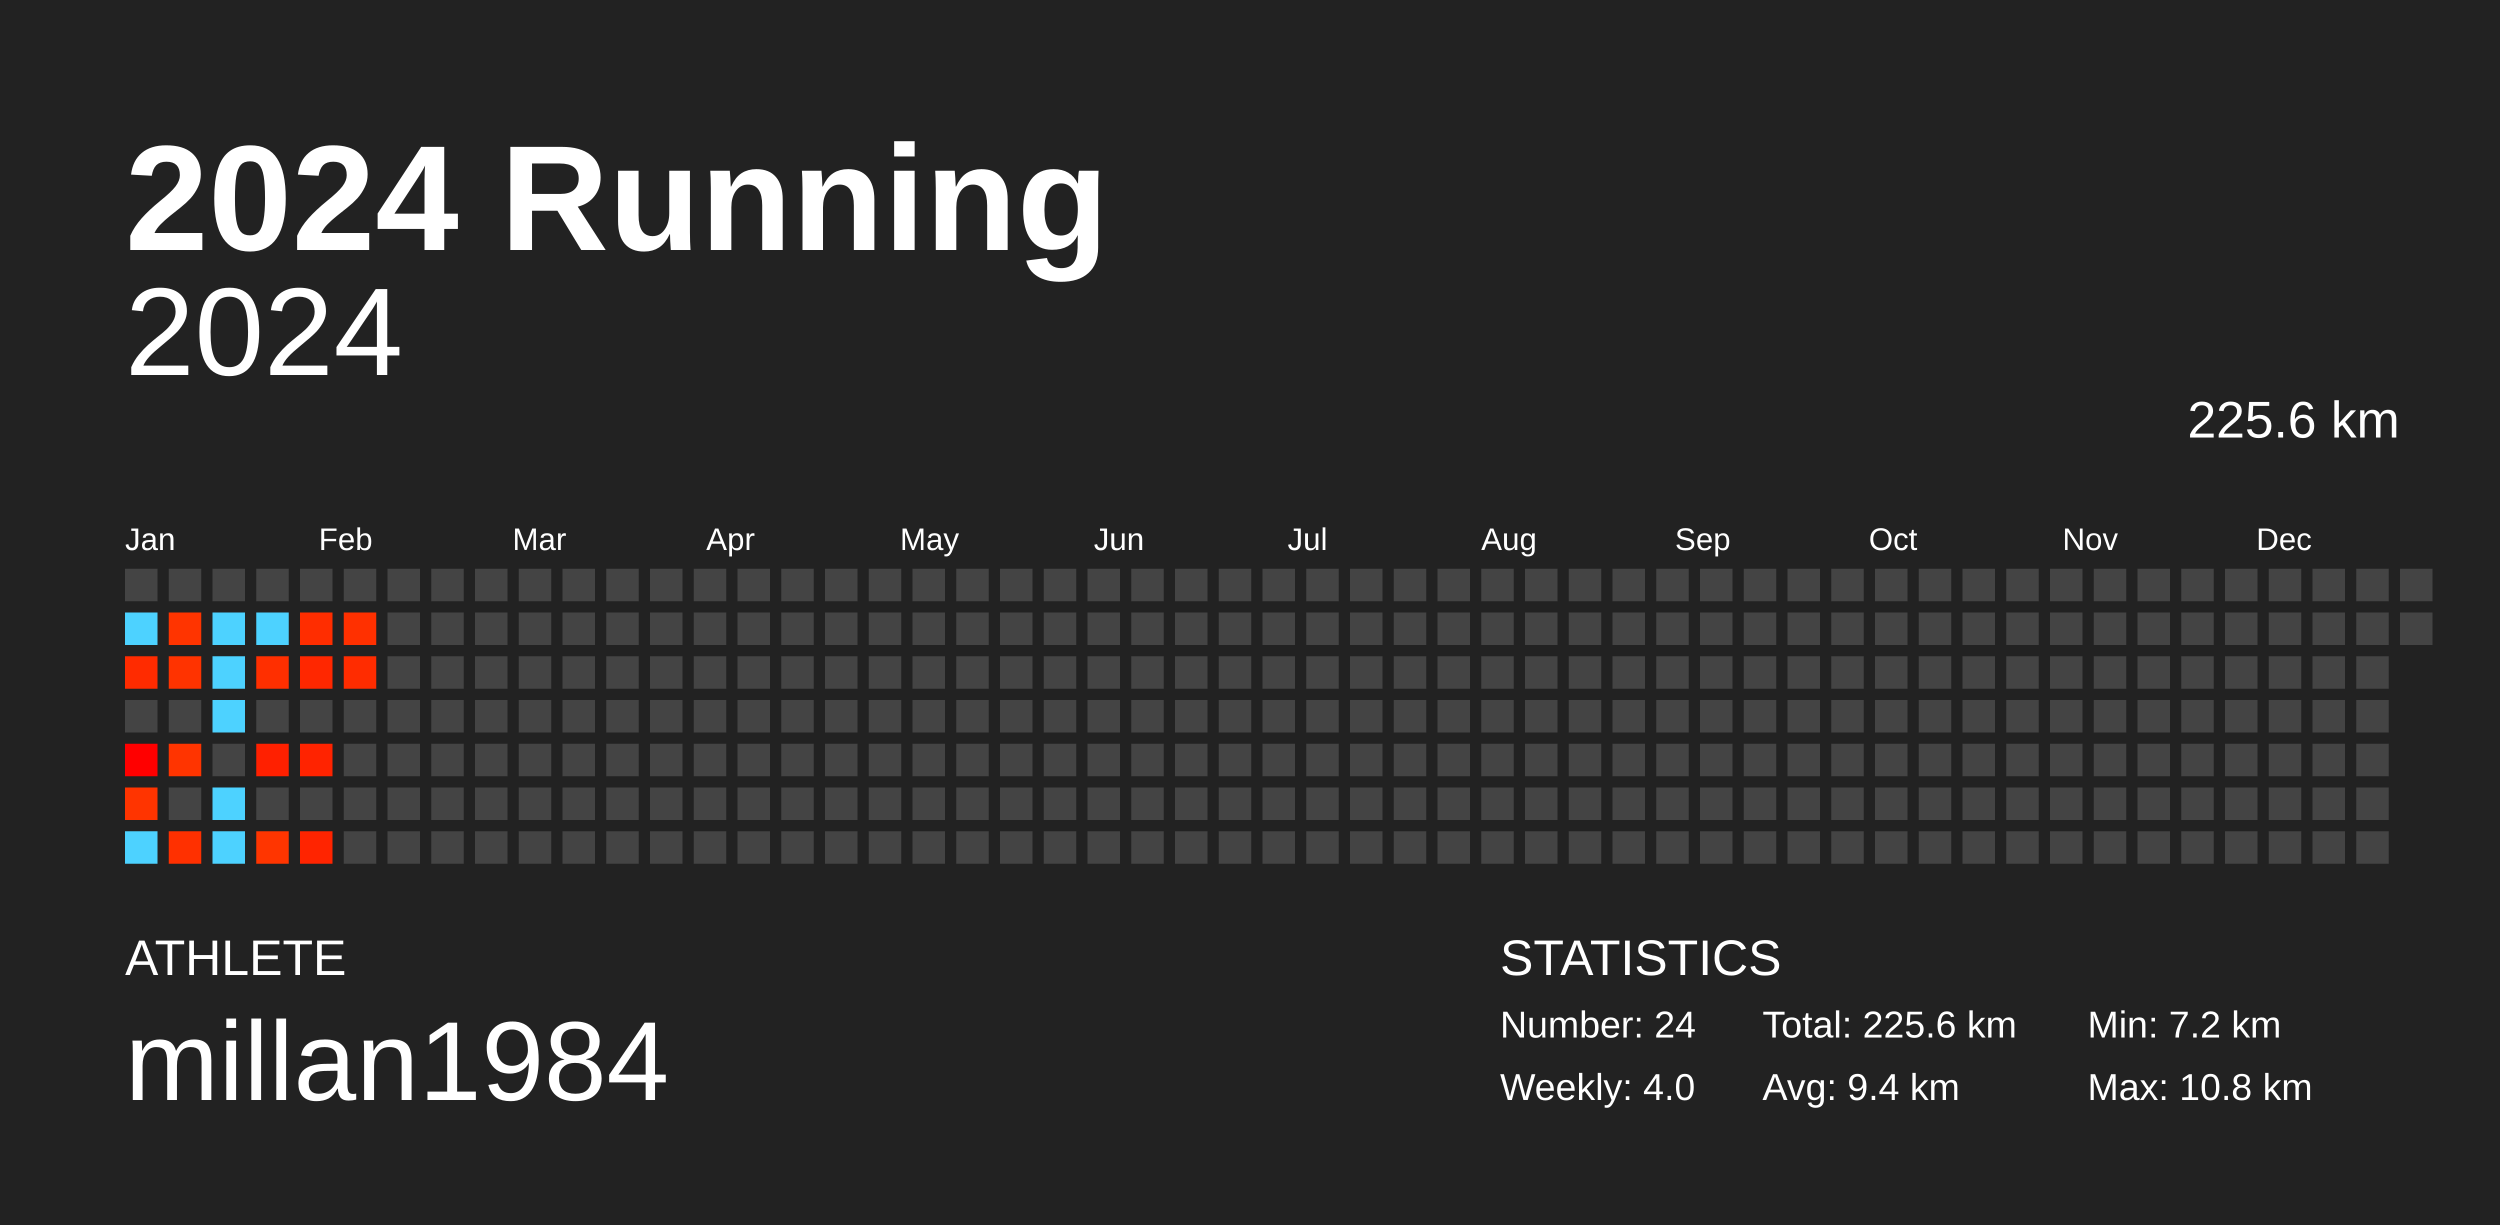
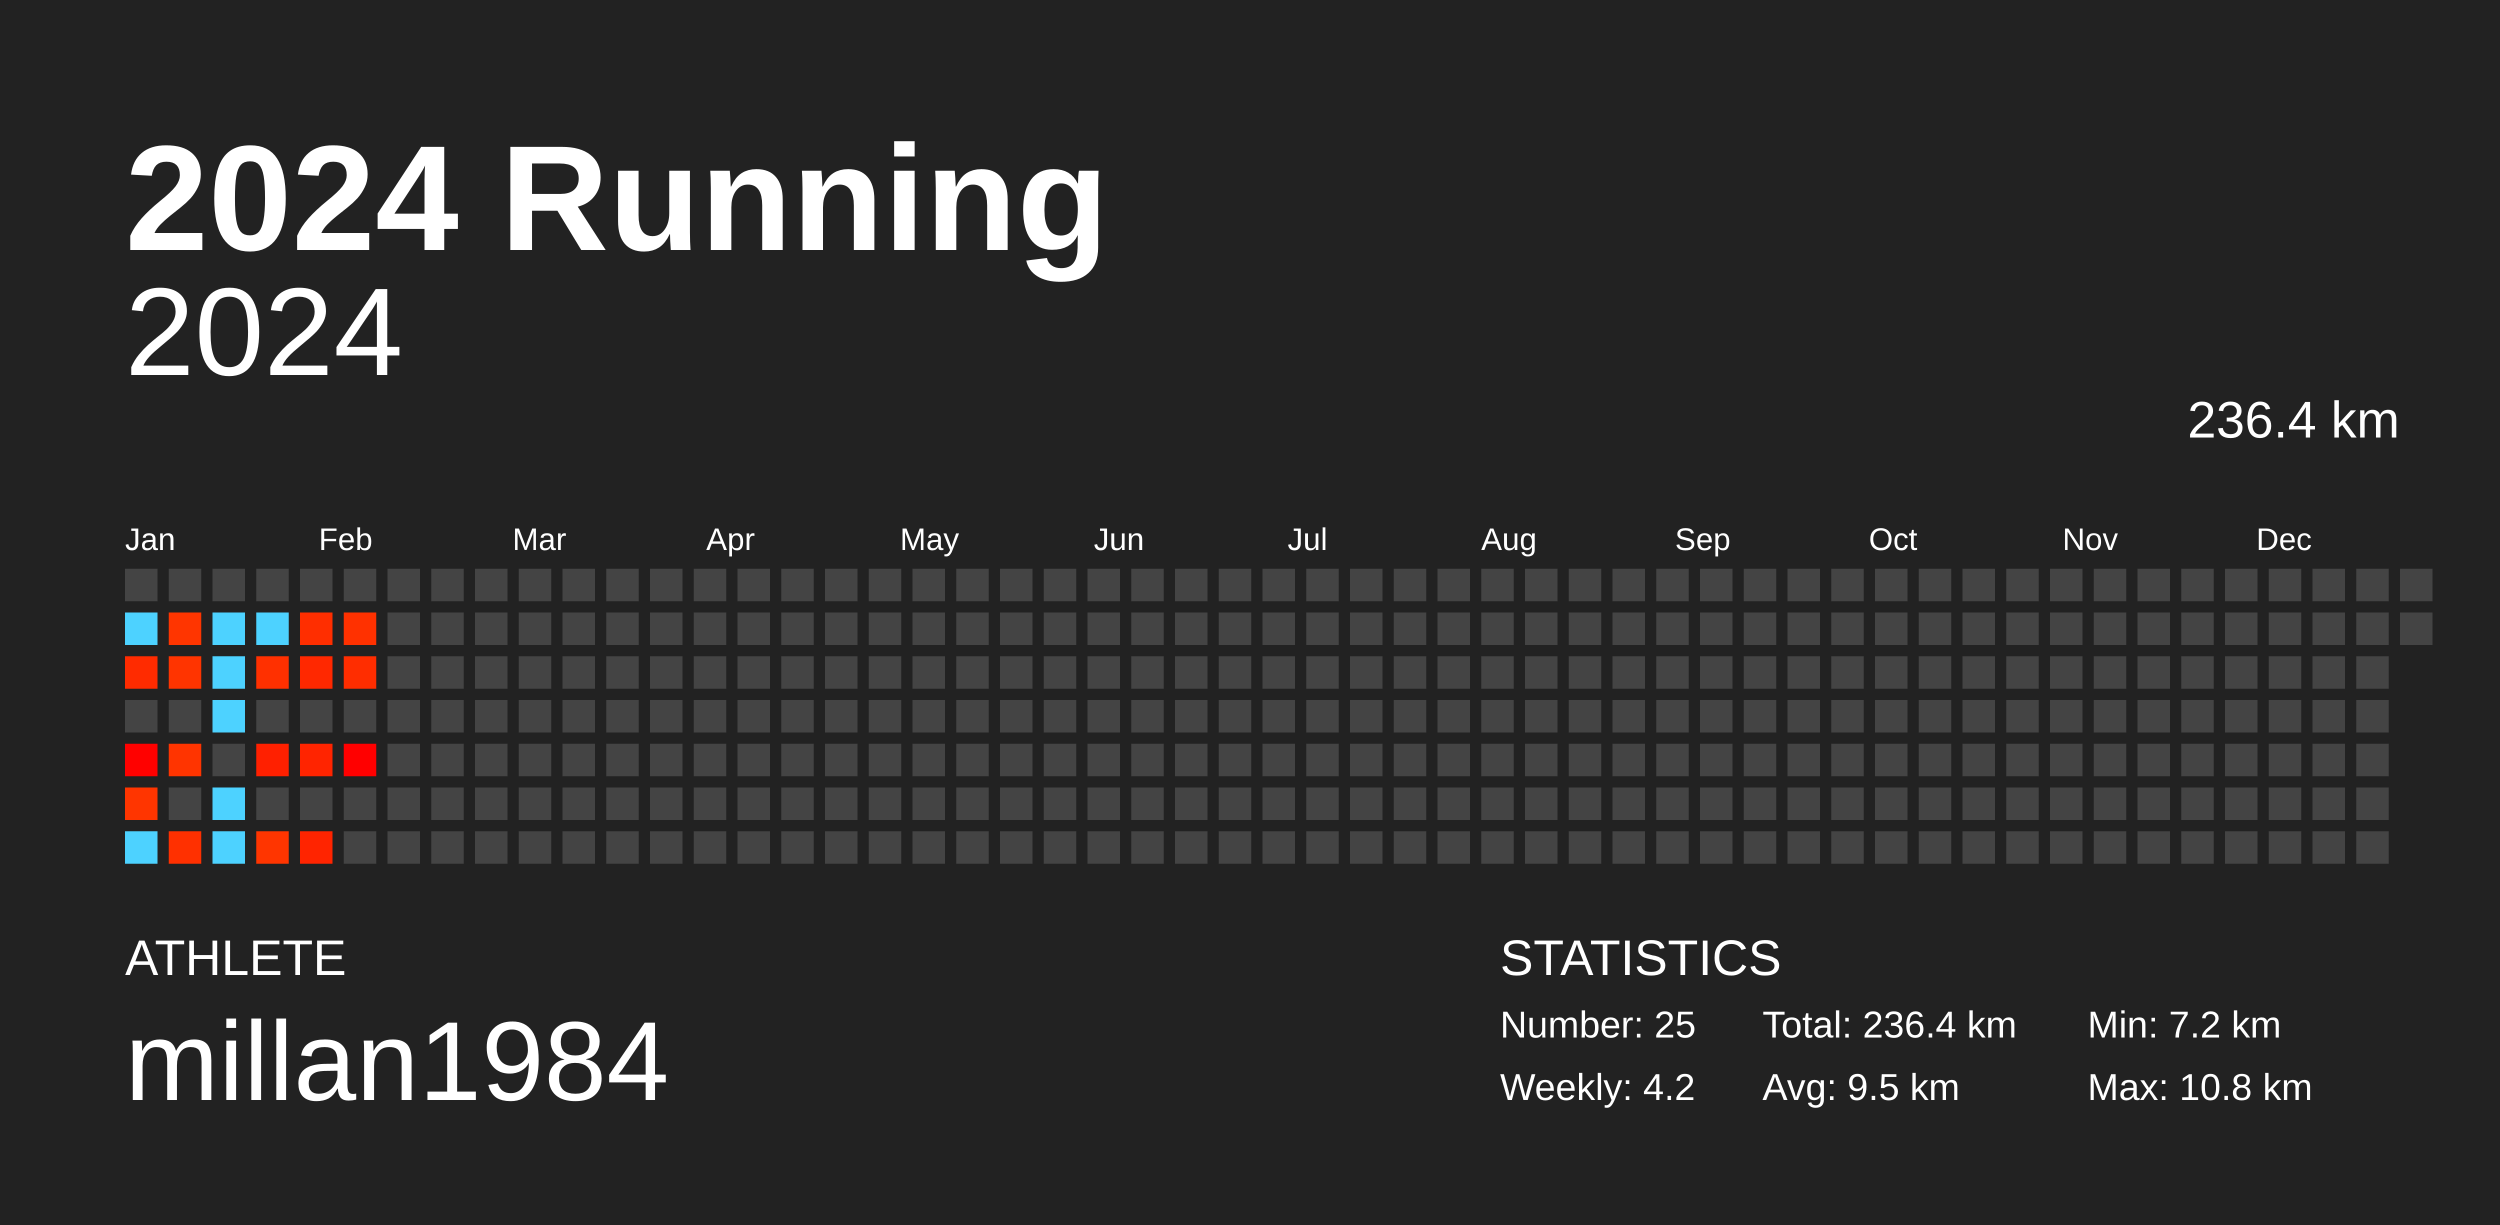
<svg xmlns="http://www.w3.org/2000/svg" baseProfile="full" height="98mm" version="1.1" viewBox="0,0,200,98" width="200mm">
  <defs />
  <rect fill="#222222" height="98" width="200" x="0" y="0" />
  <text fill="#FFFFFF" style="font-size:12px; font-family:Arial; font-weight:bold;" x="10" y="20">2024 Running</text>
  <text fill="#FFFFFF" style="font-size:4px; font-family:Arial" x="10" y="78">ATHLETE</text>
  <text fill="#FFFFFF" style="font-size:9px; font-family:Arial" x="10" y="88">millan1984</text>
  <text fill="#FFFFFF" style="font-size:4px; font-family:Arial" x="120" y="78">STATISTICS</text>
-   <text fill="#FFFFFF" style="font-size:3px; font-family:Arial" x="120" y="83">Number: 24</text>
-   <text fill="#FFFFFF" style="font-size:3px; font-family:Arial" x="120" y="88">Weekly: 4.0</text>
-   <text fill="#FFFFFF" style="font-size:3px; font-family:Arial" x="141" y="83">Total: 225.6 km</text>
-   <text fill="#FFFFFF" style="font-size:3px; font-family:Arial" x="141" y="88">Avg: 9.4 km</text>
+   <text fill="#FFFFFF" style="font-size:3px; font-family:Arial" x="120" y="83">Number: 25</text>
+   <text fill="#FFFFFF" style="font-size:3px; font-family:Arial" x="120" y="88">Weekly: 4.2</text>
+   <text fill="#FFFFFF" style="font-size:3px; font-family:Arial" x="141" y="83">Total: 236.4 km</text>
+   <text fill="#FFFFFF" style="font-size:3px; font-family:Arial" x="141" y="88">Avg: 9.5 km</text>
  <text fill="#FFFFFF" style="font-size:3px; font-family:Arial" x="167" y="83">Min: 7.2 km</text>
  <text fill="#FFFFFF" style="font-size:3px; font-family:Arial" x="167" y="88">Max: 10.8 km</text>
  <text alignment-baseline="hanging" fill="#FFFFFF" style="font-size:10.0px; font-family:Arial;" x="10" y="30">2024</text>
-   <text alignment-baseline="hanging" fill="#FFFFFF" style="font-size:4.125px; font-family:Arial;" x="175" y="35">225.6 km</text>
+   <text alignment-baseline="hanging" fill="#FFFFFF" style="font-size:4.125px; font-family:Arial;" x="175" y="35">236.4 km</text>
  <text fill="#FFFFFF" style="font-size:2.5px; font-family:Arial" x="10.0" y="44">Jan</text>
  <text fill="#FFFFFF" style="font-size:2.5px; font-family:Arial" x="25.5" y="44">Feb</text>
  <text fill="#FFFFFF" style="font-size:2.5px; font-family:Arial" x="41.0" y="44">Mar</text>
  <text fill="#FFFFFF" style="font-size:2.5px; font-family:Arial" x="56.5" y="44">Apr</text>
  <text fill="#FFFFFF" style="font-size:2.5px; font-family:Arial" x="72.0" y="44">May</text>
  <text fill="#FFFFFF" style="font-size:2.5px; font-family:Arial" x="87.5" y="44">Jun</text>
  <text fill="#FFFFFF" style="font-size:2.5px; font-family:Arial" x="103.0" y="44">Jul</text>
  <text fill="#FFFFFF" style="font-size:2.5px; font-family:Arial" x="118.5" y="44">Aug</text>
  <text fill="#FFFFFF" style="font-size:2.5px; font-family:Arial" x="134.0" y="44">Sep</text>
  <text fill="#FFFFFF" style="font-size:2.5px; font-family:Arial" x="149.5" y="44">Oct</text>
  <text fill="#FFFFFF" style="font-size:2.5px; font-family:Arial" x="165.0" y="44">Nov</text>
  <text fill="#FFFFFF" style="font-size:2.5px; font-family:Arial" x="180.5" y="44">Dec</text>
  <rect fill="#444444" height="2.6" width="2.6" x="10.0" y="45.5" />
  <rect fill="#4dd2ff" height="2.6" width="2.6" x="10.0" y="49.0" />
  <rect fill="#ff2b00" height="2.6" width="2.6" x="10.0" y="52.5" />
  <rect fill="#444444" height="2.6" width="2.6" x="10.0" y="56.0" />
-   <rect fill="#ff0000" height="2.6" width="2.6" x="10.0" y="59.5" />
-   <rect fill="#ff3400" height="2.6" width="2.6" x="10.0" y="63.0" />
+   <rect fill="#ff0100" height="2.6" width="2.6" x="10.0" y="59.5" />
+   <rect fill="#ff3500" height="2.6" width="2.6" x="10.0" y="63.0" />
  <rect fill="#4dd2ff" height="2.6" width="2.6" x="10.0" y="66.5" />
  <rect fill="#444444" height="2.6" width="2.6" x="13.5" y="45.5" />
-   <rect fill="#ff3400" height="2.6" width="2.6" x="13.5" y="49.0" />
-   <rect fill="#ff3300" height="2.6" width="2.6" x="13.5" y="52.5" />
+   <rect fill="#ff3500" height="2.6" width="2.6" x="13.5" y="49.0" />
+   <rect fill="#ff3400" height="2.6" width="2.6" x="13.5" y="52.5" />
  <rect fill="#444444" height="2.6" width="2.6" x="13.5" y="56.0" />
  <rect fill="#ff3400" height="2.6" width="2.6" x="13.5" y="59.5" />
  <rect fill="#444444" height="2.6" width="2.6" x="13.5" y="63.0" />
  <rect fill="#ff3000" height="2.6" width="2.6" x="13.5" y="66.5" />
  <rect fill="#444444" height="2.6" width="2.6" x="17.0" y="45.5" />
  <rect fill="#4dd2ff" height="2.6" width="2.6" x="17.0" y="49.0" />
  <rect fill="#4dd2ff" height="2.6" width="2.6" x="17.0" y="52.5" />
  <rect fill="#4dd2ff" height="2.6" width="2.6" x="17.0" y="56.0" />
  <rect fill="#444444" height="2.6" width="2.6" x="17.0" y="59.5" />
  <rect fill="#4dd2ff" height="2.6" width="2.6" x="17.0" y="63.0" />
  <rect fill="#4dd2ff" height="2.6" width="2.6" x="17.0" y="66.5" />
  <rect fill="#444444" height="2.6" width="2.6" x="20.5" y="45.5" />
  <rect fill="#4dd2ff" height="2.6" width="2.6" x="20.5" y="49.0" />
-   <rect fill="#ff2f00" height="2.6" width="2.6" x="20.5" y="52.5" />
+   <rect fill="#ff3000" height="2.6" width="2.6" x="20.5" y="52.5" />
  <rect fill="#444444" height="2.6" width="2.6" x="20.5" y="56.0" />
  <rect fill="#ff2000" height="2.6" width="2.6" x="20.5" y="59.5" />
  <rect fill="#444444" height="2.6" width="2.6" x="20.5" y="63.0" />
  <rect fill="#ff3500" height="2.6" width="2.6" x="20.5" y="66.5" />
  <rect fill="#444444" height="2.6" width="2.6" x="24.0" y="45.5" />
-   <rect fill="#ff2d00" height="2.6" width="2.6" x="24.0" y="49.0" />
-   <rect fill="#ff2700" height="2.6" width="2.6" x="24.0" y="52.5" />
+   <rect fill="#ff2e00" height="2.6" width="2.6" x="24.0" y="49.0" />
+   <rect fill="#ff2800" height="2.6" width="2.6" x="24.0" y="52.5" />
  <rect fill="#444444" height="2.6" width="2.6" x="24.0" y="56.0" />
-   <rect fill="#ff2300" height="2.6" width="2.6" x="24.0" y="59.5" />
+   <rect fill="#ff2400" height="2.6" width="2.6" x="24.0" y="59.5" />
  <rect fill="#444444" height="2.6" width="2.6" x="24.0" y="63.0" />
  <rect fill="#ff2400" height="2.6" width="2.6" x="24.0" y="66.5" />
  <rect fill="#444444" height="2.6" width="2.6" x="27.5" y="45.5" />
-   <rect fill="#ff3000" height="2.6" width="2.6" x="27.5" y="49.0" />
-   <rect fill="#ff2c00" height="2.6" width="2.6" x="27.5" y="52.5" />
+   <rect fill="#ff3100" height="2.6" width="2.6" x="27.5" y="49.0" />
+   <rect fill="#ff2d00" height="2.6" width="2.6" x="27.5" y="52.5" />
  <rect fill="#444444" height="2.6" width="2.6" x="27.5" y="56.0" />
-   <rect fill="#444444" height="2.6" width="2.6" x="27.5" y="59.5" />
+   <rect fill="#ff0000" height="2.6" width="2.6" x="27.5" y="59.5" />
  <rect fill="#444444" height="2.6" width="2.6" x="27.5" y="63.0" />
  <rect fill="#444444" height="2.6" width="2.6" x="27.5" y="66.5" />
  <rect fill="#444444" height="2.6" width="2.6" x="31.0" y="45.5" />
  <rect fill="#444444" height="2.6" width="2.6" x="31.0" y="49.0" />
  <rect fill="#444444" height="2.6" width="2.6" x="31.0" y="52.5" />
  <rect fill="#444444" height="2.6" width="2.6" x="31.0" y="56.0" />
  <rect fill="#444444" height="2.6" width="2.6" x="31.0" y="59.5" />
  <rect fill="#444444" height="2.6" width="2.6" x="31.0" y="63.0" />
  <rect fill="#444444" height="2.6" width="2.6" x="31.0" y="66.5" />
  <rect fill="#444444" height="2.6" width="2.6" x="34.5" y="45.5" />
  <rect fill="#444444" height="2.6" width="2.6" x="34.5" y="49.0" />
  <rect fill="#444444" height="2.6" width="2.6" x="34.5" y="52.5" />
  <rect fill="#444444" height="2.6" width="2.6" x="34.5" y="56.0" />
  <rect fill="#444444" height="2.6" width="2.6" x="34.5" y="59.5" />
  <rect fill="#444444" height="2.6" width="2.6" x="34.5" y="63.0" />
  <rect fill="#444444" height="2.6" width="2.6" x="34.5" y="66.5" />
  <rect fill="#444444" height="2.6" width="2.6" x="38.0" y="45.5" />
  <rect fill="#444444" height="2.6" width="2.6" x="38.0" y="49.0" />
  <rect fill="#444444" height="2.6" width="2.6" x="38.0" y="52.5" />
  <rect fill="#444444" height="2.6" width="2.6" x="38.0" y="56.0" />
  <rect fill="#444444" height="2.6" width="2.6" x="38.0" y="59.5" />
  <rect fill="#444444" height="2.6" width="2.6" x="38.0" y="63.0" />
  <rect fill="#444444" height="2.6" width="2.6" x="38.0" y="66.5" />
  <rect fill="#444444" height="2.6" width="2.6" x="41.5" y="45.5" />
  <rect fill="#444444" height="2.6" width="2.6" x="41.5" y="49.0" />
  <rect fill="#444444" height="2.6" width="2.6" x="41.5" y="52.5" />
  <rect fill="#444444" height="2.6" width="2.6" x="41.5" y="56.0" />
  <rect fill="#444444" height="2.6" width="2.6" x="41.5" y="59.5" />
  <rect fill="#444444" height="2.6" width="2.6" x="41.5" y="63.0" />
  <rect fill="#444444" height="2.6" width="2.6" x="41.5" y="66.5" />
  <rect fill="#444444" height="2.6" width="2.6" x="45.0" y="45.5" />
  <rect fill="#444444" height="2.6" width="2.6" x="45.0" y="49.0" />
  <rect fill="#444444" height="2.6" width="2.6" x="45.0" y="52.5" />
  <rect fill="#444444" height="2.6" width="2.6" x="45.0" y="56.0" />
  <rect fill="#444444" height="2.6" width="2.6" x="45.0" y="59.5" />
  <rect fill="#444444" height="2.6" width="2.6" x="45.0" y="63.0" />
  <rect fill="#444444" height="2.6" width="2.6" x="45.0" y="66.5" />
  <rect fill="#444444" height="2.6" width="2.6" x="48.5" y="45.5" />
  <rect fill="#444444" height="2.6" width="2.6" x="48.5" y="49.0" />
  <rect fill="#444444" height="2.6" width="2.6" x="48.5" y="52.5" />
  <rect fill="#444444" height="2.6" width="2.6" x="48.5" y="56.0" />
  <rect fill="#444444" height="2.6" width="2.6" x="48.5" y="59.5" />
  <rect fill="#444444" height="2.6" width="2.6" x="48.5" y="63.0" />
  <rect fill="#444444" height="2.6" width="2.6" x="48.5" y="66.5" />
  <rect fill="#444444" height="2.6" width="2.6" x="52.0" y="45.5" />
  <rect fill="#444444" height="2.6" width="2.6" x="52.0" y="49.0" />
  <rect fill="#444444" height="2.6" width="2.6" x="52.0" y="52.5" />
  <rect fill="#444444" height="2.6" width="2.6" x="52.0" y="56.0" />
  <rect fill="#444444" height="2.6" width="2.6" x="52.0" y="59.5" />
  <rect fill="#444444" height="2.6" width="2.6" x="52.0" y="63.0" />
  <rect fill="#444444" height="2.6" width="2.6" x="52.0" y="66.5" />
  <rect fill="#444444" height="2.6" width="2.6" x="55.5" y="45.5" />
  <rect fill="#444444" height="2.6" width="2.6" x="55.5" y="49.0" />
  <rect fill="#444444" height="2.6" width="2.6" x="55.5" y="52.5" />
  <rect fill="#444444" height="2.6" width="2.6" x="55.5" y="56.0" />
  <rect fill="#444444" height="2.6" width="2.6" x="55.5" y="59.5" />
  <rect fill="#444444" height="2.6" width="2.6" x="55.5" y="63.0" />
  <rect fill="#444444" height="2.6" width="2.6" x="55.5" y="66.5" />
  <rect fill="#444444" height="2.6" width="2.6" x="59.0" y="45.5" />
  <rect fill="#444444" height="2.6" width="2.6" x="59.0" y="49.0" />
  <rect fill="#444444" height="2.6" width="2.6" x="59.0" y="52.5" />
  <rect fill="#444444" height="2.6" width="2.6" x="59.0" y="56.0" />
  <rect fill="#444444" height="2.6" width="2.6" x="59.0" y="59.5" />
  <rect fill="#444444" height="2.6" width="2.6" x="59.0" y="63.0" />
  <rect fill="#444444" height="2.6" width="2.6" x="59.0" y="66.5" />
  <rect fill="#444444" height="2.6" width="2.6" x="62.5" y="45.5" />
  <rect fill="#444444" height="2.6" width="2.6" x="62.5" y="49.0" />
  <rect fill="#444444" height="2.6" width="2.6" x="62.5" y="52.5" />
  <rect fill="#444444" height="2.6" width="2.6" x="62.5" y="56.0" />
  <rect fill="#444444" height="2.6" width="2.6" x="62.5" y="59.5" />
  <rect fill="#444444" height="2.6" width="2.6" x="62.5" y="63.0" />
  <rect fill="#444444" height="2.6" width="2.6" x="62.5" y="66.5" />
  <rect fill="#444444" height="2.6" width="2.6" x="66.0" y="45.5" />
  <rect fill="#444444" height="2.6" width="2.6" x="66.0" y="49.0" />
  <rect fill="#444444" height="2.6" width="2.6" x="66.0" y="52.5" />
  <rect fill="#444444" height="2.6" width="2.6" x="66.0" y="56.0" />
  <rect fill="#444444" height="2.6" width="2.6" x="66.0" y="59.5" />
  <rect fill="#444444" height="2.6" width="2.6" x="66.0" y="63.0" />
  <rect fill="#444444" height="2.6" width="2.6" x="66.0" y="66.5" />
  <rect fill="#444444" height="2.6" width="2.6" x="69.5" y="45.5" />
  <rect fill="#444444" height="2.6" width="2.6" x="69.5" y="49.0" />
  <rect fill="#444444" height="2.6" width="2.6" x="69.5" y="52.5" />
  <rect fill="#444444" height="2.6" width="2.6" x="69.5" y="56.0" />
  <rect fill="#444444" height="2.6" width="2.6" x="69.5" y="59.5" />
  <rect fill="#444444" height="2.6" width="2.6" x="69.5" y="63.0" />
  <rect fill="#444444" height="2.6" width="2.6" x="69.5" y="66.5" />
  <rect fill="#444444" height="2.6" width="2.6" x="73.0" y="45.5" />
  <rect fill="#444444" height="2.6" width="2.6" x="73.0" y="49.0" />
  <rect fill="#444444" height="2.6" width="2.6" x="73.0" y="52.5" />
  <rect fill="#444444" height="2.6" width="2.6" x="73.0" y="56.0" />
  <rect fill="#444444" height="2.6" width="2.6" x="73.0" y="59.5" />
  <rect fill="#444444" height="2.6" width="2.6" x="73.0" y="63.0" />
  <rect fill="#444444" height="2.6" width="2.6" x="73.0" y="66.5" />
  <rect fill="#444444" height="2.6" width="2.6" x="76.5" y="45.5" />
  <rect fill="#444444" height="2.6" width="2.6" x="76.5" y="49.0" />
  <rect fill="#444444" height="2.6" width="2.6" x="76.5" y="52.5" />
  <rect fill="#444444" height="2.6" width="2.6" x="76.5" y="56.0" />
  <rect fill="#444444" height="2.6" width="2.6" x="76.5" y="59.5" />
  <rect fill="#444444" height="2.6" width="2.6" x="76.5" y="63.0" />
  <rect fill="#444444" height="2.6" width="2.6" x="76.5" y="66.5" />
  <rect fill="#444444" height="2.6" width="2.6" x="80.0" y="45.5" />
  <rect fill="#444444" height="2.6" width="2.6" x="80.0" y="49.0" />
  <rect fill="#444444" height="2.6" width="2.6" x="80.0" y="52.5" />
  <rect fill="#444444" height="2.6" width="2.6" x="80.0" y="56.0" />
  <rect fill="#444444" height="2.6" width="2.6" x="80.0" y="59.5" />
  <rect fill="#444444" height="2.6" width="2.6" x="80.0" y="63.0" />
  <rect fill="#444444" height="2.6" width="2.6" x="80.0" y="66.5" />
  <rect fill="#444444" height="2.6" width="2.6" x="83.5" y="45.5" />
  <rect fill="#444444" height="2.6" width="2.6" x="83.5" y="49.0" />
  <rect fill="#444444" height="2.6" width="2.6" x="83.5" y="52.5" />
  <rect fill="#444444" height="2.6" width="2.6" x="83.5" y="56.0" />
  <rect fill="#444444" height="2.6" width="2.6" x="83.5" y="59.5" />
  <rect fill="#444444" height="2.6" width="2.6" x="83.5" y="63.0" />
  <rect fill="#444444" height="2.6" width="2.6" x="83.5" y="66.5" />
  <rect fill="#444444" height="2.6" width="2.6" x="87.0" y="45.5" />
  <rect fill="#444444" height="2.6" width="2.6" x="87.0" y="49.0" />
  <rect fill="#444444" height="2.6" width="2.6" x="87.0" y="52.5" />
  <rect fill="#444444" height="2.6" width="2.6" x="87.0" y="56.0" />
  <rect fill="#444444" height="2.6" width="2.6" x="87.0" y="59.5" />
  <rect fill="#444444" height="2.6" width="2.6" x="87.0" y="63.0" />
  <rect fill="#444444" height="2.6" width="2.6" x="87.0" y="66.5" />
  <rect fill="#444444" height="2.6" width="2.6" x="90.5" y="45.5" />
  <rect fill="#444444" height="2.6" width="2.6" x="90.5" y="49.0" />
  <rect fill="#444444" height="2.6" width="2.6" x="90.5" y="52.5" />
  <rect fill="#444444" height="2.6" width="2.6" x="90.5" y="56.0" />
  <rect fill="#444444" height="2.6" width="2.6" x="90.5" y="59.5" />
  <rect fill="#444444" height="2.6" width="2.6" x="90.5" y="63.0" />
  <rect fill="#444444" height="2.6" width="2.6" x="90.5" y="66.5" />
  <rect fill="#444444" height="2.6" width="2.6" x="94.0" y="45.5" />
  <rect fill="#444444" height="2.6" width="2.6" x="94.0" y="49.0" />
  <rect fill="#444444" height="2.6" width="2.6" x="94.0" y="52.5" />
  <rect fill="#444444" height="2.6" width="2.6" x="94.0" y="56.0" />
  <rect fill="#444444" height="2.6" width="2.6" x="94.0" y="59.5" />
  <rect fill="#444444" height="2.6" width="2.6" x="94.0" y="63.0" />
  <rect fill="#444444" height="2.6" width="2.6" x="94.0" y="66.5" />
  <rect fill="#444444" height="2.6" width="2.6" x="97.5" y="45.5" />
  <rect fill="#444444" height="2.6" width="2.6" x="97.5" y="49.0" />
  <rect fill="#444444" height="2.6" width="2.6" x="97.5" y="52.5" />
  <rect fill="#444444" height="2.6" width="2.6" x="97.5" y="56.0" />
  <rect fill="#444444" height="2.6" width="2.6" x="97.5" y="59.5" />
  <rect fill="#444444" height="2.6" width="2.6" x="97.5" y="63.0" />
  <rect fill="#444444" height="2.6" width="2.6" x="97.5" y="66.5" />
  <rect fill="#444444" height="2.6" width="2.6" x="101.0" y="45.5" />
  <rect fill="#444444" height="2.6" width="2.6" x="101.0" y="49.0" />
  <rect fill="#444444" height="2.6" width="2.6" x="101.0" y="52.5" />
  <rect fill="#444444" height="2.6" width="2.6" x="101.0" y="56.0" />
  <rect fill="#444444" height="2.6" width="2.6" x="101.0" y="59.5" />
  <rect fill="#444444" height="2.6" width="2.6" x="101.0" y="63.0" />
  <rect fill="#444444" height="2.6" width="2.6" x="101.0" y="66.5" />
  <rect fill="#444444" height="2.6" width="2.6" x="104.5" y="45.5" />
  <rect fill="#444444" height="2.6" width="2.6" x="104.5" y="49.0" />
  <rect fill="#444444" height="2.6" width="2.6" x="104.5" y="52.5" />
  <rect fill="#444444" height="2.6" width="2.6" x="104.5" y="56.0" />
  <rect fill="#444444" height="2.6" width="2.6" x="104.5" y="59.5" />
  <rect fill="#444444" height="2.6" width="2.6" x="104.5" y="63.0" />
  <rect fill="#444444" height="2.6" width="2.6" x="104.5" y="66.5" />
  <rect fill="#444444" height="2.6" width="2.6" x="108.0" y="45.5" />
  <rect fill="#444444" height="2.6" width="2.6" x="108.0" y="49.0" />
  <rect fill="#444444" height="2.6" width="2.6" x="108.0" y="52.5" />
  <rect fill="#444444" height="2.6" width="2.6" x="108.0" y="56.0" />
  <rect fill="#444444" height="2.6" width="2.6" x="108.0" y="59.5" />
  <rect fill="#444444" height="2.6" width="2.6" x="108.0" y="63.0" />
  <rect fill="#444444" height="2.6" width="2.6" x="108.0" y="66.5" />
  <rect fill="#444444" height="2.6" width="2.6" x="111.5" y="45.5" />
  <rect fill="#444444" height="2.6" width="2.6" x="111.5" y="49.0" />
  <rect fill="#444444" height="2.6" width="2.6" x="111.5" y="52.5" />
  <rect fill="#444444" height="2.6" width="2.6" x="111.5" y="56.0" />
  <rect fill="#444444" height="2.6" width="2.6" x="111.5" y="59.5" />
  <rect fill="#444444" height="2.6" width="2.6" x="111.5" y="63.0" />
  <rect fill="#444444" height="2.6" width="2.6" x="111.5" y="66.5" />
  <rect fill="#444444" height="2.6" width="2.6" x="115.0" y="45.5" />
  <rect fill="#444444" height="2.6" width="2.6" x="115.0" y="49.0" />
  <rect fill="#444444" height="2.6" width="2.6" x="115.0" y="52.5" />
  <rect fill="#444444" height="2.6" width="2.6" x="115.0" y="56.0" />
  <rect fill="#444444" height="2.6" width="2.6" x="115.0" y="59.5" />
  <rect fill="#444444" height="2.6" width="2.6" x="115.0" y="63.0" />
  <rect fill="#444444" height="2.6" width="2.6" x="115.0" y="66.5" />
  <rect fill="#444444" height="2.6" width="2.6" x="118.5" y="45.5" />
  <rect fill="#444444" height="2.6" width="2.6" x="118.5" y="49.0" />
  <rect fill="#444444" height="2.6" width="2.6" x="118.5" y="52.5" />
  <rect fill="#444444" height="2.6" width="2.6" x="118.5" y="56.0" />
  <rect fill="#444444" height="2.6" width="2.6" x="118.5" y="59.5" />
  <rect fill="#444444" height="2.6" width="2.6" x="118.5" y="63.0" />
  <rect fill="#444444" height="2.6" width="2.6" x="118.5" y="66.5" />
  <rect fill="#444444" height="2.6" width="2.6" x="122.0" y="45.5" />
  <rect fill="#444444" height="2.6" width="2.6" x="122.0" y="49.0" />
  <rect fill="#444444" height="2.6" width="2.6" x="122.0" y="52.5" />
  <rect fill="#444444" height="2.6" width="2.6" x="122.0" y="56.0" />
  <rect fill="#444444" height="2.6" width="2.6" x="122.0" y="59.5" />
  <rect fill="#444444" height="2.6" width="2.6" x="122.0" y="63.0" />
  <rect fill="#444444" height="2.6" width="2.6" x="122.0" y="66.5" />
  <rect fill="#444444" height="2.6" width="2.6" x="125.5" y="45.5" />
  <rect fill="#444444" height="2.6" width="2.6" x="125.5" y="49.0" />
  <rect fill="#444444" height="2.6" width="2.6" x="125.5" y="52.5" />
  <rect fill="#444444" height="2.6" width="2.6" x="125.5" y="56.0" />
  <rect fill="#444444" height="2.6" width="2.6" x="125.5" y="59.5" />
  <rect fill="#444444" height="2.6" width="2.6" x="125.5" y="63.0" />
  <rect fill="#444444" height="2.6" width="2.6" x="125.5" y="66.5" />
  <rect fill="#444444" height="2.6" width="2.6" x="129.0" y="45.5" />
  <rect fill="#444444" height="2.6" width="2.6" x="129.0" y="49.0" />
  <rect fill="#444444" height="2.6" width="2.6" x="129.0" y="52.5" />
  <rect fill="#444444" height="2.6" width="2.6" x="129.0" y="56.0" />
  <rect fill="#444444" height="2.6" width="2.6" x="129.0" y="59.5" />
  <rect fill="#444444" height="2.6" width="2.6" x="129.0" y="63.0" />
  <rect fill="#444444" height="2.6" width="2.6" x="129.0" y="66.5" />
  <rect fill="#444444" height="2.6" width="2.6" x="132.5" y="45.5" />
  <rect fill="#444444" height="2.6" width="2.6" x="132.5" y="49.0" />
  <rect fill="#444444" height="2.6" width="2.6" x="132.5" y="52.5" />
  <rect fill="#444444" height="2.6" width="2.6" x="132.5" y="56.0" />
  <rect fill="#444444" height="2.6" width="2.6" x="132.5" y="59.5" />
  <rect fill="#444444" height="2.6" width="2.6" x="132.5" y="63.0" />
  <rect fill="#444444" height="2.6" width="2.6" x="132.5" y="66.5" />
  <rect fill="#444444" height="2.6" width="2.6" x="136.0" y="45.5" />
  <rect fill="#444444" height="2.6" width="2.6" x="136.0" y="49.0" />
  <rect fill="#444444" height="2.6" width="2.6" x="136.0" y="52.5" />
  <rect fill="#444444" height="2.6" width="2.6" x="136.0" y="56.0" />
  <rect fill="#444444" height="2.6" width="2.6" x="136.0" y="59.5" />
  <rect fill="#444444" height="2.6" width="2.6" x="136.0" y="63.0" />
  <rect fill="#444444" height="2.6" width="2.6" x="136.0" y="66.5" />
  <rect fill="#444444" height="2.6" width="2.6" x="139.5" y="45.5" />
  <rect fill="#444444" height="2.6" width="2.6" x="139.5" y="49.0" />
  <rect fill="#444444" height="2.6" width="2.6" x="139.5" y="52.5" />
  <rect fill="#444444" height="2.6" width="2.6" x="139.5" y="56.0" />
  <rect fill="#444444" height="2.6" width="2.6" x="139.5" y="59.5" />
  <rect fill="#444444" height="2.6" width="2.6" x="139.5" y="63.0" />
  <rect fill="#444444" height="2.6" width="2.6" x="139.5" y="66.5" />
  <rect fill="#444444" height="2.6" width="2.6" x="143.0" y="45.5" />
  <rect fill="#444444" height="2.6" width="2.6" x="143.0" y="49.0" />
  <rect fill="#444444" height="2.6" width="2.6" x="143.0" y="52.5" />
  <rect fill="#444444" height="2.6" width="2.6" x="143.0" y="56.0" />
  <rect fill="#444444" height="2.6" width="2.6" x="143.0" y="59.5" />
  <rect fill="#444444" height="2.6" width="2.6" x="143.0" y="63.0" />
  <rect fill="#444444" height="2.6" width="2.6" x="143.0" y="66.5" />
  <rect fill="#444444" height="2.6" width="2.6" x="146.5" y="45.5" />
  <rect fill="#444444" height="2.6" width="2.6" x="146.5" y="49.0" />
  <rect fill="#444444" height="2.6" width="2.6" x="146.5" y="52.5" />
  <rect fill="#444444" height="2.6" width="2.6" x="146.5" y="56.0" />
  <rect fill="#444444" height="2.6" width="2.6" x="146.5" y="59.5" />
  <rect fill="#444444" height="2.6" width="2.6" x="146.5" y="63.0" />
  <rect fill="#444444" height="2.6" width="2.6" x="146.5" y="66.5" />
  <rect fill="#444444" height="2.6" width="2.6" x="150.0" y="45.5" />
  <rect fill="#444444" height="2.6" width="2.6" x="150.0" y="49.0" />
  <rect fill="#444444" height="2.6" width="2.6" x="150.0" y="52.5" />
  <rect fill="#444444" height="2.6" width="2.6" x="150.0" y="56.0" />
  <rect fill="#444444" height="2.6" width="2.6" x="150.0" y="59.5" />
  <rect fill="#444444" height="2.6" width="2.6" x="150.0" y="63.0" />
  <rect fill="#444444" height="2.6" width="2.6" x="150.0" y="66.5" />
  <rect fill="#444444" height="2.6" width="2.6" x="153.5" y="45.5" />
  <rect fill="#444444" height="2.6" width="2.6" x="153.5" y="49.0" />
  <rect fill="#444444" height="2.6" width="2.6" x="153.5" y="52.5" />
  <rect fill="#444444" height="2.6" width="2.6" x="153.5" y="56.0" />
  <rect fill="#444444" height="2.6" width="2.6" x="153.5" y="59.5" />
  <rect fill="#444444" height="2.6" width="2.6" x="153.5" y="63.0" />
  <rect fill="#444444" height="2.6" width="2.6" x="153.5" y="66.5" />
  <rect fill="#444444" height="2.6" width="2.6" x="157.0" y="45.5" />
  <rect fill="#444444" height="2.6" width="2.6" x="157.0" y="49.0" />
  <rect fill="#444444" height="2.6" width="2.6" x="157.0" y="52.5" />
  <rect fill="#444444" height="2.6" width="2.6" x="157.0" y="56.0" />
  <rect fill="#444444" height="2.6" width="2.6" x="157.0" y="59.5" />
  <rect fill="#444444" height="2.6" width="2.6" x="157.0" y="63.0" />
  <rect fill="#444444" height="2.6" width="2.6" x="157.0" y="66.5" />
  <rect fill="#444444" height="2.6" width="2.6" x="160.5" y="45.5" />
  <rect fill="#444444" height="2.6" width="2.6" x="160.5" y="49.0" />
  <rect fill="#444444" height="2.6" width="2.6" x="160.5" y="52.5" />
  <rect fill="#444444" height="2.6" width="2.6" x="160.5" y="56.0" />
  <rect fill="#444444" height="2.6" width="2.6" x="160.5" y="59.5" />
  <rect fill="#444444" height="2.6" width="2.6" x="160.5" y="63.0" />
  <rect fill="#444444" height="2.6" width="2.6" x="160.5" y="66.5" />
  <rect fill="#444444" height="2.6" width="2.6" x="164.0" y="45.5" />
  <rect fill="#444444" height="2.6" width="2.6" x="164.0" y="49.0" />
  <rect fill="#444444" height="2.6" width="2.6" x="164.0" y="52.5" />
  <rect fill="#444444" height="2.6" width="2.6" x="164.0" y="56.0" />
  <rect fill="#444444" height="2.6" width="2.6" x="164.0" y="59.5" />
  <rect fill="#444444" height="2.6" width="2.6" x="164.0" y="63.0" />
  <rect fill="#444444" height="2.6" width="2.6" x="164.0" y="66.5" />
  <rect fill="#444444" height="2.6" width="2.6" x="167.5" y="45.5" />
  <rect fill="#444444" height="2.6" width="2.6" x="167.5" y="49.0" />
  <rect fill="#444444" height="2.6" width="2.6" x="167.5" y="52.5" />
  <rect fill="#444444" height="2.6" width="2.6" x="167.5" y="56.0" />
  <rect fill="#444444" height="2.6" width="2.6" x="167.5" y="59.5" />
  <rect fill="#444444" height="2.6" width="2.6" x="167.5" y="63.0" />
  <rect fill="#444444" height="2.6" width="2.6" x="167.5" y="66.5" />
  <rect fill="#444444" height="2.6" width="2.6" x="171.0" y="45.5" />
  <rect fill="#444444" height="2.6" width="2.6" x="171.0" y="49.0" />
  <rect fill="#444444" height="2.6" width="2.6" x="171.0" y="52.5" />
  <rect fill="#444444" height="2.6" width="2.6" x="171.0" y="56.0" />
  <rect fill="#444444" height="2.6" width="2.6" x="171.0" y="59.5" />
  <rect fill="#444444" height="2.6" width="2.6" x="171.0" y="63.0" />
  <rect fill="#444444" height="2.6" width="2.6" x="171.0" y="66.5" />
  <rect fill="#444444" height="2.6" width="2.6" x="174.5" y="45.5" />
  <rect fill="#444444" height="2.6" width="2.6" x="174.5" y="49.0" />
  <rect fill="#444444" height="2.6" width="2.6" x="174.5" y="52.5" />
  <rect fill="#444444" height="2.6" width="2.6" x="174.5" y="56.0" />
  <rect fill="#444444" height="2.6" width="2.6" x="174.5" y="59.5" />
  <rect fill="#444444" height="2.6" width="2.6" x="174.5" y="63.0" />
  <rect fill="#444444" height="2.6" width="2.6" x="174.5" y="66.5" />
  <rect fill="#444444" height="2.6" width="2.6" x="178.0" y="45.5" />
  <rect fill="#444444" height="2.6" width="2.6" x="178.0" y="49.0" />
  <rect fill="#444444" height="2.6" width="2.6" x="178.0" y="52.5" />
  <rect fill="#444444" height="2.6" width="2.6" x="178.0" y="56.0" />
  <rect fill="#444444" height="2.6" width="2.6" x="178.0" y="59.5" />
  <rect fill="#444444" height="2.6" width="2.6" x="178.0" y="63.0" />
  <rect fill="#444444" height="2.6" width="2.6" x="178.0" y="66.5" />
  <rect fill="#444444" height="2.6" width="2.6" x="181.5" y="45.5" />
  <rect fill="#444444" height="2.6" width="2.6" x="181.5" y="49.0" />
  <rect fill="#444444" height="2.6" width="2.6" x="181.5" y="52.5" />
  <rect fill="#444444" height="2.6" width="2.6" x="181.5" y="56.0" />
  <rect fill="#444444" height="2.6" width="2.6" x="181.5" y="59.5" />
  <rect fill="#444444" height="2.6" width="2.6" x="181.5" y="63.0" />
  <rect fill="#444444" height="2.6" width="2.6" x="181.5" y="66.5" />
  <rect fill="#444444" height="2.6" width="2.6" x="185.0" y="45.5" />
  <rect fill="#444444" height="2.6" width="2.6" x="185.0" y="49.0" />
  <rect fill="#444444" height="2.6" width="2.6" x="185.0" y="52.5" />
  <rect fill="#444444" height="2.6" width="2.6" x="185.0" y="56.0" />
  <rect fill="#444444" height="2.6" width="2.6" x="185.0" y="59.5" />
  <rect fill="#444444" height="2.6" width="2.6" x="185.0" y="63.0" />
  <rect fill="#444444" height="2.6" width="2.6" x="185.0" y="66.5" />
  <rect fill="#444444" height="2.6" width="2.6" x="188.5" y="45.5" />
  <rect fill="#444444" height="2.6" width="2.6" x="188.5" y="49.0" />
  <rect fill="#444444" height="2.6" width="2.6" x="188.5" y="52.5" />
  <rect fill="#444444" height="2.6" width="2.6" x="188.5" y="56.0" />
  <rect fill="#444444" height="2.6" width="2.6" x="188.5" y="59.5" />
  <rect fill="#444444" height="2.6" width="2.6" x="188.5" y="63.0" />
  <rect fill="#444444" height="2.6" width="2.6" x="188.5" y="66.5" />
  <rect fill="#444444" height="2.6" width="2.6" x="192.0" y="45.5" />
  <rect fill="#444444" height="2.6" width="2.6" x="192.0" y="49.0" />
</svg>
